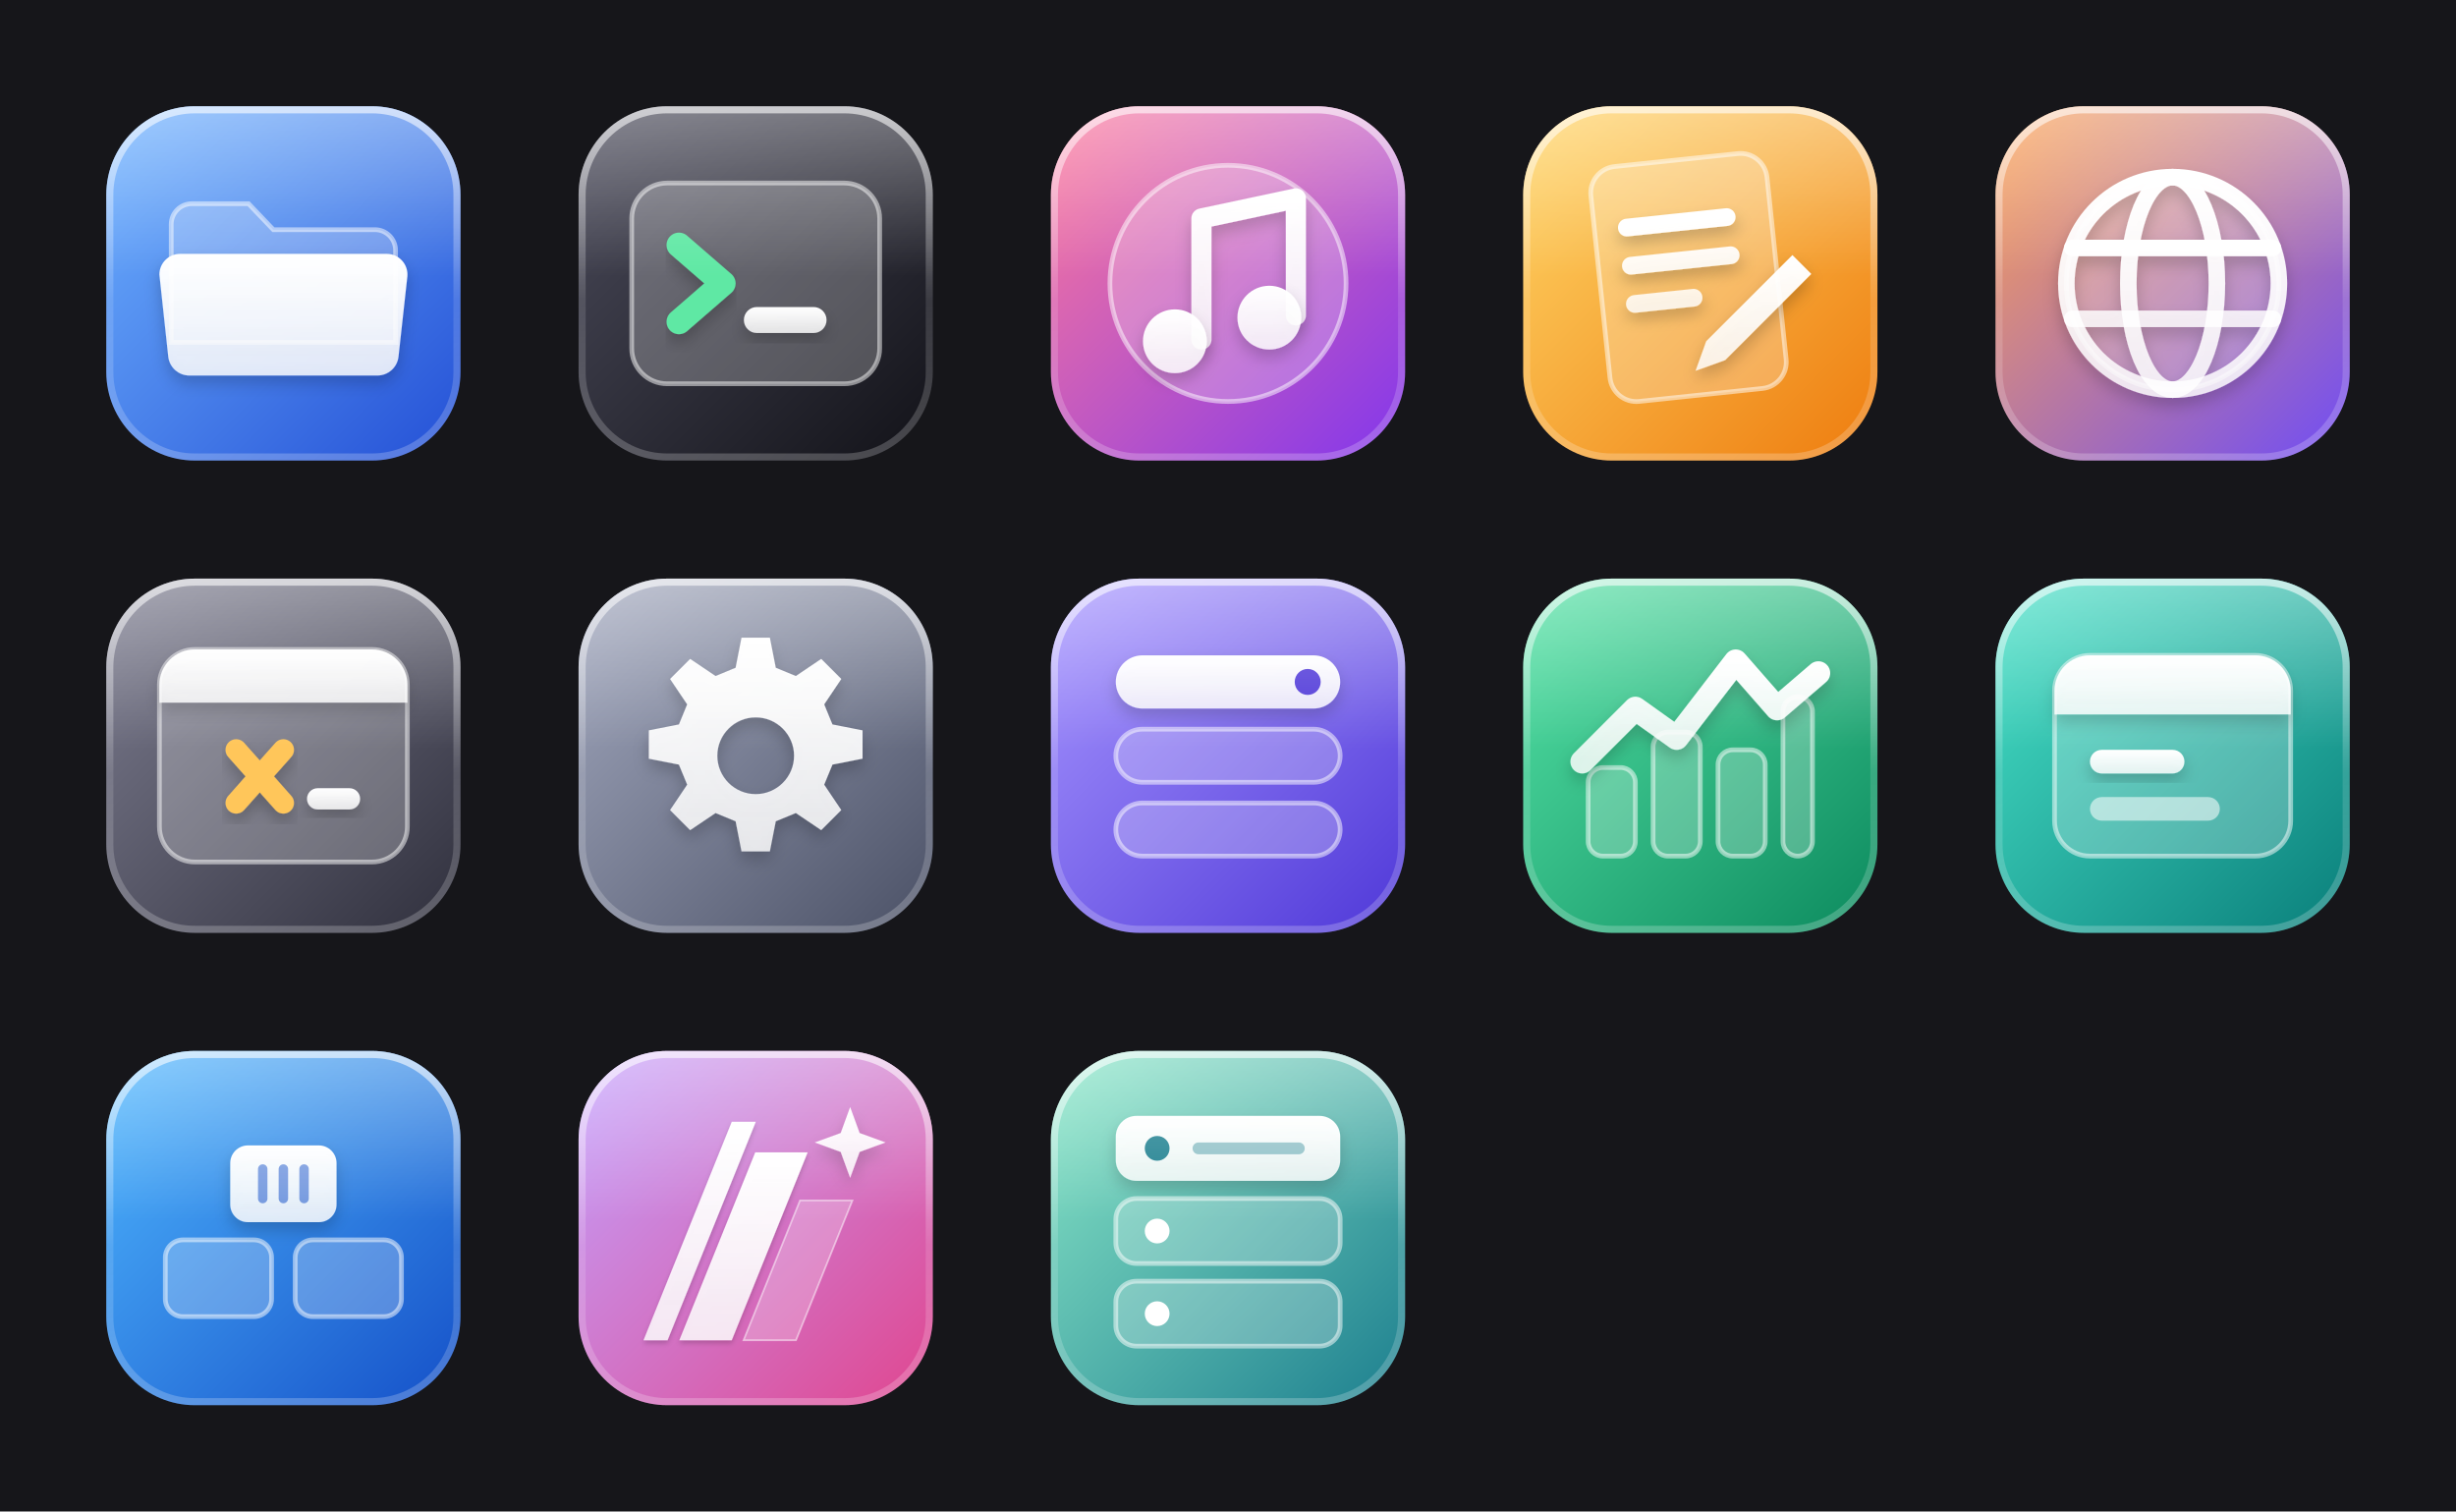
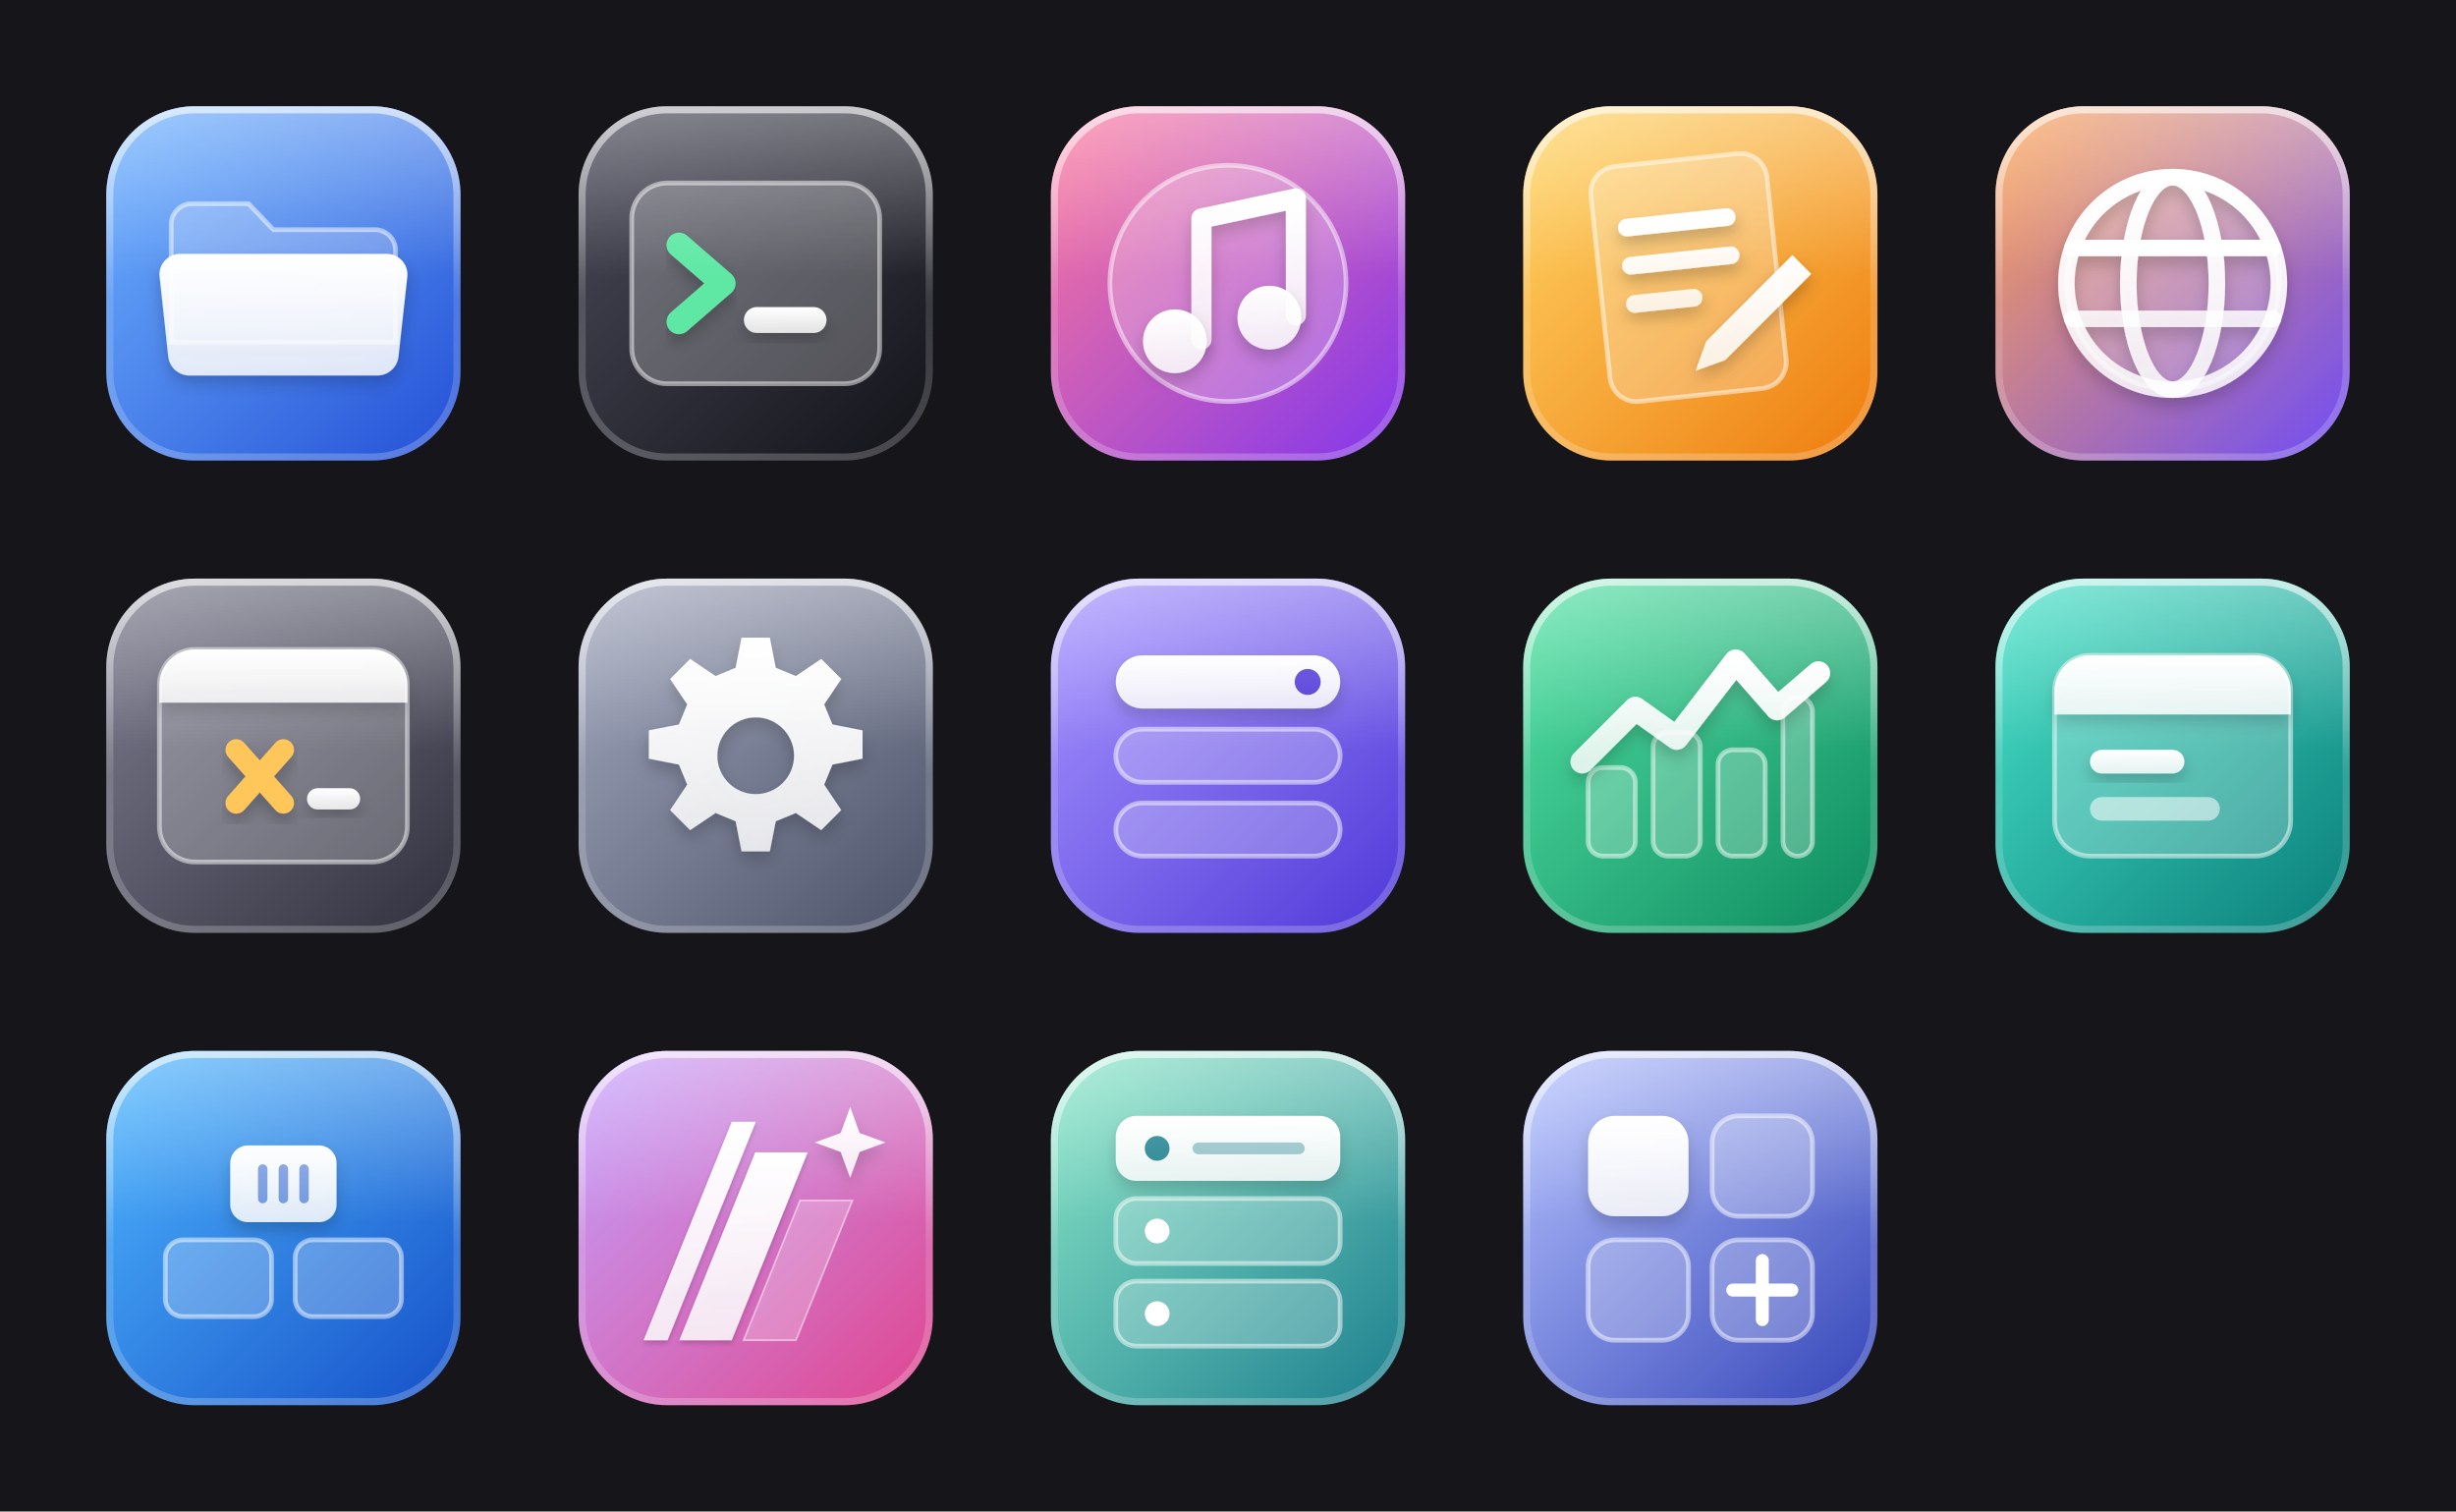
<svg xmlns="http://www.w3.org/2000/svg" width="416" height="256" viewBox="0 0 416 256">
  <rect width="416" height="256" fill="#16161a" />
  <defs>
    <linearGradient id="ag-front" x1="0" y1="0" x2="0" y2="1">
      <stop offset="0" stop-color="#fff" />
      <stop offset="1" stop-color="#fff" stop-opacity=".82" />
    </linearGradient>
    <filter id="ag-drop" x="-30%" y="-30%" width="160%" height="170%">
      <feDropShadow dx="0" dy="1.4" stdDeviation="1.3" flood-color="#000" flood-opacity=".22" />
    </filter>
    <linearGradient id="ag-sheen" x1="0" y1="0" x2="0" y2="1">
      <stop offset="0" stop-color="#fff" stop-opacity=".34" />
      <stop offset=".48" stop-color="#fff" stop-opacity="0" />
    </linearGradient>
    <linearGradient id="ag-rim" x1="0" y1="0" x2="0" y2="1">
      <stop offset="0" stop-color="#fff" stop-opacity=".6" />
      <stop offset=".55" stop-color="#fff" stop-opacity=".12" />
      <stop offset="1" stop-color="#fff" stop-opacity=".22" />
    </linearGradient>
    <clipPath id="ag-tile">
      <rect x="2" y="2" width="60" height="60" rx="15" />
    </clipPath>
    <linearGradient id="ag-files" x1="0" y1="0" x2="1" y2="1">
      <stop offset="0" stop-color="#6fb3ff" />
      <stop offset="1" stop-color="#2450d6" />
    </linearGradient>
    <linearGradient id="ag-terminal" x1="0" y1="0" x2="1" y2="1">
      <stop offset="0" stop-color="#4c4c5c" />
      <stop offset="1" stop-color="#121218" />
    </linearGradient>
    <linearGradient id="ag-music" x1="0" y1="0" x2="1" y2="1">
      <stop offset="0" stop-color="#ff7a98" />
      <stop offset="1" stop-color="#8236ec" />
    </linearGradient>
    <linearGradient id="ag-editor" x1="0" y1="0" x2="1" y2="1">
      <stop offset="0" stop-color="#ffd666" />
      <stop offset="1" stop-color="#ee7c0e" />
    </linearGradient>
    <linearGradient id="ag-web" x1="0" y1="0" x2="1" y2="1">
      <stop offset="0" stop-color="#ffa44f" />
      <stop offset="1" stop-color="#6f4cf6" />
    </linearGradient>
    <linearGradient id="ag-xterm" x1="0" y1="0" x2="1" y2="1">
      <stop offset="0" stop-color="#7d7d90" />
      <stop offset="1" stop-color="#30303d" />
    </linearGradient>
    <linearGradient id="ag-settings" x1="0" y1="0" x2="1" y2="1">
      <stop offset="0" stop-color="#a3a9bf" />
      <stop offset="1" stop-color="#4b5166" />
    </linearGradient>
    <linearGradient id="ag-tasks" x1="0" y1="0" x2="1" y2="1">
      <stop offset="0" stop-color="#a796ff" />
      <stop offset="1" stop-color="#4f38d8" />
    </linearGradient>
    <linearGradient id="ag-monitor" x1="0" y1="0" x2="1" y2="1">
      <stop offset="0" stop-color="#55e3a6" />
      <stop offset="1" stop-color="#0c8a5e" />
    </linearGradient>
    <linearGradient id="ag-window" x1="0" y1="0" x2="1" y2="1">
      <stop offset="0" stop-color="#48e2c8" />
      <stop offset="1" stop-color="#0a7f7b" />
    </linearGradient>
    <linearGradient id="ag-docker" x1="0" y1="0" x2="1" y2="1">
      <stop offset="0" stop-color="#4fb8ff" />
      <stop offset="1" stop-color="#1550c8" />
    </linearGradient>
    <linearGradient id="ag-welcome" x1="0" y1="0" x2="1" y2="1">
      <stop offset="0" stop-color="#c3a2ff" />
      <stop offset="1" stop-color="#e0468f" />
    </linearGradient>
    <linearGradient id="ag-services" x1="0" y1="0" x2="1" y2="1">
      <stop offset="0" stop-color="#8be8c8" />
      <stop offset="1" stop-color="#1d7f8f" />
+     </linearGradient>
+     <linearGradient id="ag-roles" x1="0" y1="0" x2="1" y2="1">
+       <stop offset="0" stop-color="#b6c3ff" />
+       <stop offset="1" stop-color="#3445b8" />
    </linearGradient>
  </defs>
  <symbol id="app-files" viewBox="0 0 64 64">
    <rect x="2" y="2" width="60" height="60" rx="15" fill="url(#ag-files)" />
    <path d="M13 22a3.5 3.5 0 0 1 3.5-3.5h9.6l4.2 4.4h17.2a3.5 3.5 0 0 1 3.5 3.5V42H13z" fill="#fff" fill-opacity=".24" stroke="#fff" stroke-opacity=".5" stroke-width=".8" />
    <path d="M11 30.5a3.5 3.5 0 0 1 3.5-3.5h35a3.5 3.5 0 0 1 3.5 3.8l-1.5 13.6a3.6 3.6 0 0 1-3.6 3.2H16.1a3.6 3.6 0 0 1-3.6-3.2z" fill="url(#ag-front)" filter="url(#ag-drop)" />
    <rect x="2" y="2" width="60" height="60" rx="15" fill="url(#ag-sheen)" />
    <rect x="2.6" y="2.6" width="58.8" height="58.8" rx="14.4" fill="none" stroke="url(#ag-rim)" stroke-width="1.2" />
  </symbol>
  <symbol id="app-terminal" viewBox="0 0 64 64">
    <rect x="2" y="2" width="60" height="60" rx="15" fill="url(#ag-terminal)" />
    <rect x="11" y="15" width="42" height="34" rx="6" fill="#fff" fill-opacity=".24" stroke="#fff" stroke-opacity=".5" stroke-width=".8" />
    <path d="M19 25.5l7.5 6.5-7.5 6.5" fill="none" stroke="#5ee8a4" stroke-width="4.2" stroke-linecap="round" stroke-linejoin="round" filter="url(#ag-drop)" />
    <rect x="30" y="36" width="14" height="4.4" rx="2.2" fill="url(#ag-front)" filter="url(#ag-drop)" />
    <rect x="2" y="2" width="60" height="60" rx="15" fill="url(#ag-sheen)" />
    <rect x="2.6" y="2.6" width="58.8" height="58.8" rx="14.4" fill="none" stroke="url(#ag-rim)" stroke-width="1.2" />
  </symbol>
  <symbol id="app-music" viewBox="0 0 64 64">
    <rect x="2" y="2" width="60" height="60" rx="15" fill="url(#ag-music)" />
    <circle cx="32" cy="32" r="20" fill="#fff" fill-opacity=".24" stroke="#fff" stroke-opacity=".5" stroke-width=".8" />
    <path d="M27.5 41.5V21l16-3.4v19.8" fill="none" stroke="url(#ag-front)" stroke-linecap="round" stroke-linejoin="round" filter="url(#ag-drop)" stroke-width="3.4" />
    <circle cx="23" cy="41.8" r="5.4" fill="url(#ag-front)" filter="url(#ag-drop)" />
    <circle cx="39" cy="37.8" r="5.4" fill="url(#ag-front)" filter="url(#ag-drop)" />
    <rect x="2" y="2" width="60" height="60" rx="15" fill="url(#ag-sheen)" />
    <rect x="2.6" y="2.6" width="58.8" height="58.8" rx="14.4" fill="none" stroke="url(#ag-rim)" stroke-width="1.2" />
  </symbol>
  <symbol id="app-editor" viewBox="0 0 64 64">
    <rect x="2" y="2" width="60" height="60" rx="15" fill="url(#ag-editor)" />
    <rect x="15" y="11" width="30" height="40" rx="4.5" fill="#fff" fill-opacity=".24" stroke="#fff" stroke-opacity=".5" stroke-width=".8" transform="rotate(-6 30 31)" />
    <path d="M20.5 21.5h17M20.5 28h17M20.5 34.5h10" fill="none" stroke="url(#ag-front)" stroke-linecap="round" stroke-linejoin="round" filter="url(#ag-drop)" stroke-width="3" transform="rotate(-6 30 31)" />
    <path d="M47.6 27.2l3.2 3.2-14.6 14.6-5 1.8 1.8-5z" fill="url(#ag-front)" filter="url(#ag-drop)" />
    <rect x="2" y="2" width="60" height="60" rx="15" fill="url(#ag-sheen)" />
    <rect x="2.6" y="2.6" width="58.8" height="58.8" rx="14.4" fill="none" stroke="url(#ag-rim)" stroke-width="1.2" />
  </symbol>
  <symbol id="app-web" viewBox="0 0 64 64">
    <rect x="2" y="2" width="60" height="60" rx="15" fill="url(#ag-web)" />
    <circle cx="32" cy="32" r="18" fill="#fff" fill-opacity=".24" stroke="#fff" stroke-opacity=".5" stroke-width=".8" />
    <g fill="none" stroke="url(#ag-front)" stroke-linecap="round" stroke-linejoin="round" filter="url(#ag-drop)" stroke-width="2.8">
      <ellipse cx="32" cy="32" rx="7.5" ry="18" />
      <path d="M15 26h34M15 38h34" />
      <circle cx="32" cy="32" r="18" />
    </g>
    <rect x="2" y="2" width="60" height="60" rx="15" fill="url(#ag-sheen)" />
    <rect x="2.6" y="2.6" width="58.8" height="58.8" rx="14.4" fill="none" stroke="url(#ag-rim)" stroke-width="1.2" />
  </symbol>
  <symbol id="app-xterm" viewBox="0 0 64 64">
    <rect x="2" y="2" width="60" height="60" rx="15" fill="url(#ag-xterm)" />
    <rect x="11" y="14" width="42" height="36" rx="6" fill="#fff" fill-opacity=".24" stroke="#fff" stroke-opacity=".5" stroke-width=".8" />
    <path d="M11 20a6 6 0 0 1 6-6h30a6 6 0 0 1 6 6v3H11z" fill="url(#ag-front)" filter="url(#ag-drop)" />
    <path d="M24 31l8 9M32 31l-8 9" stroke="#ffc65a" stroke-width="3.6" stroke-linecap="round" filter="url(#ag-drop)" />
    <rect x="36" y="37.5" width="9" height="3.6" rx="1.8" fill="url(#ag-front)" filter="url(#ag-drop)" />
    <rect x="2" y="2" width="60" height="60" rx="15" fill="url(#ag-sheen)" />
    <rect x="2.6" y="2.6" width="58.8" height="58.8" rx="14.4" fill="none" stroke="url(#ag-rim)" stroke-width="1.2" />
  </symbol>
  <symbol id="app-settings" viewBox="0 0 64 64">
    <rect x="2" y="2" width="60" height="60" rx="15" fill="url(#ag-settings)" />
    <path d="M29.6 12h4.8l1 5.1 3.4 1.4 4.3-2.9 3.4 3.4-2.9 4.3 1.4 3.4 5.1 1v4.8l-5.1 1-1.4 3.4 2.9 4.3-3.4 3.4-4.3-2.9-3.4 1.4-1 5.1h-4.8l-1-5.1-3.4-1.4-4.3 2.9-3.4-3.4 2.9-4.3-1.4-3.4-5.1-1v-4.8l5.1-1 1.4-3.4-2.9-4.3 3.4-3.4 4.3 2.9 3.4-1.4zM32 25.5a6.5 6.5 0 1 0 0 13 6.5 6.5 0 0 0 0-13z" fill-rule="evenodd" fill="url(#ag-front)" filter="url(#ag-drop)" />
    <rect x="2" y="2" width="60" height="60" rx="15" fill="url(#ag-sheen)" />
    <rect x="2.6" y="2.6" width="58.8" height="58.8" rx="14.4" fill="none" stroke="url(#ag-rim)" stroke-width="1.2" />
  </symbol>
  <symbol id="app-tasks" viewBox="0 0 64 64">
    <rect x="2" y="2" width="60" height="60" rx="15" fill="url(#ag-tasks)" />
    <rect x="13" y="15" width="38" height="9" rx="4.5" fill="url(#ag-front)" filter="url(#ag-drop)" />
    <rect x="13" y="27.5" width="38" height="9" rx="4.5" fill="#fff" fill-opacity=".24" stroke="#fff" stroke-opacity=".5" stroke-width=".8" />
    <rect x="13" y="40" width="38" height="9" rx="4.5" fill="#fff" fill-opacity=".24" stroke="#fff" stroke-opacity=".5" stroke-width=".8" />
    <circle cx="45.5" cy="19.5" r="2.2" fill="#4f38d8" />
    <rect x="2" y="2" width="60" height="60" rx="15" fill="url(#ag-sheen)" />
    <rect x="2.6" y="2.6" width="58.8" height="58.8" rx="14.4" fill="none" stroke="url(#ag-rim)" stroke-width="1.2" />
  </symbol>
  <symbol id="app-monitor" viewBox="0 0 64 64">
    <rect x="2" y="2" width="60" height="60" rx="15" fill="url(#ag-monitor)" />
    <rect x="13" y="34" width="8" height="15" rx="2.5" fill="#fff" fill-opacity=".24" stroke="#fff" stroke-opacity=".5" stroke-width=".8" />
    <rect x="24" y="28" width="8" height="21" rx="2.5" fill="#fff" fill-opacity=".24" stroke="#fff" stroke-opacity=".5" stroke-width=".8" />
    <rect x="35" y="31" width="8" height="18" rx="2.5" fill="#fff" fill-opacity=".24" stroke="#fff" stroke-opacity=".5" stroke-width=".8" />
    <rect x="46" y="22" width="5" height="27" rx="2.5" fill="#fff" fill-opacity=".24" stroke="#fff" stroke-opacity=".5" stroke-width=".8" />
    <path d="M12 33l9-9 7 5 10-13 7 8 7-6" fill="none" stroke="url(#ag-front)" stroke-linecap="round" stroke-linejoin="round" filter="url(#ag-drop)" stroke-width="4" />
    <rect x="2" y="2" width="60" height="60" rx="15" fill="url(#ag-sheen)" />
    <rect x="2.6" y="2.6" width="58.8" height="58.8" rx="14.4" fill="none" stroke="url(#ag-rim)" stroke-width="1.2" />
  </symbol>
  <symbol id="app-window" viewBox="0 0 64 64">
    <rect x="2" y="2" width="60" height="60" rx="15" fill="url(#ag-window)" />
    <rect x="12" y="15" width="40" height="34" rx="6" fill="#fff" fill-opacity=".24" stroke="#fff" stroke-opacity=".5" stroke-width=".8" />
    <path d="M12 21a6 6 0 0 1 6-6h28a6 6 0 0 1 6 6v4H12z" fill="url(#ag-front)" filter="url(#ag-drop)" />
    <rect x="18" y="31" width="16" height="4" rx="2" fill="url(#ag-front)" filter="url(#ag-drop)" />
    <rect x="18" y="39" width="22" height="4" rx="2" fill="#fff" fill-opacity=".55" />
    <rect x="2" y="2" width="60" height="60" rx="15" fill="url(#ag-sheen)" />
    <rect x="2.6" y="2.6" width="58.8" height="58.8" rx="14.4" fill="none" stroke="url(#ag-rim)" stroke-width="1.2" />
  </symbol>
  <symbol id="app-docker" viewBox="0 0 64 64">
    <rect x="2" y="2" width="60" height="60" rx="15" fill="url(#ag-docker)" />
    <rect x="12" y="34" width="18" height="13" rx="3" fill="#fff" fill-opacity=".24" stroke="#fff" stroke-opacity=".5" stroke-width=".8" />
    <rect x="34" y="34" width="18" height="13" rx="3" fill="#fff" fill-opacity=".24" stroke="#fff" stroke-opacity=".5" stroke-width=".8" />
    <rect x="23" y="18" width="18" height="13" rx="3" fill="url(#ag-front)" filter="url(#ag-drop)" />
    <path d="M28.5 22v5M32 22v5M35.5 22v5" stroke="#1550c8" stroke-opacity=".55" stroke-width="1.6" stroke-linecap="round" />
    <rect x="2" y="2" width="60" height="60" rx="15" fill="url(#ag-sheen)" />
    <rect x="2.6" y="2.6" width="58.8" height="58.8" rx="14.4" fill="none" stroke="url(#ag-rim)" stroke-width="1.2" />
  </symbol>
  <symbol id="app-welcome" viewBox="0 0 64 64">
    <rect x="2" y="2" width="60" height="60" rx="15" fill="url(#ag-welcome)" />
    <g transform="translate(13 14) scale(.37)">
      <path d="M71.64 36L95.64 36L69.79 100L45.79 100Z" fill="#fff" fill-opacity=".24" stroke="#fff" stroke-opacity=".5" stroke-width=".8" />
      <path d="M40.4 0L51.4 0L11 100L0 100Z" fill="url(#ag-front)" filter="url(#ag-drop)" />
      <path d="M51.14 14L75.14 14L40.39 100L16.39 100Z" fill="url(#ag-front)" filter="url(#ag-drop)" />
    </g>
    <path d="M48 11.5l1.6 4.4 4.4 1.6-4.4 1.6-1.6 4.4-1.6-4.4-4.4-1.6 4.4-1.6z" fill="url(#ag-front)" filter="url(#ag-drop)" />
    <rect x="2" y="2" width="60" height="60" rx="15" fill="url(#ag-sheen)" />
    <rect x="2.6" y="2.6" width="58.8" height="58.8" rx="14.4" fill="none" stroke="url(#ag-rim)" stroke-width="1.2" />
  </symbol>
  <symbol id="app-services" viewBox="0 0 64 64">
    <rect x="2" y="2" width="60" height="60" rx="15" fill="url(#ag-services)" />
    <rect x="13" y="13" width="38" height="11" rx="3.5" fill="url(#ag-front)" filter="url(#ag-drop)" />
    <rect x="13" y="27" width="38" height="11" rx="3.5" fill="#fff" fill-opacity=".24" stroke="#fff" stroke-opacity=".5" stroke-width=".8" />
    <rect x="13" y="41" width="38" height="11" rx="3.5" fill="#fff" fill-opacity=".24" stroke="#fff" stroke-opacity=".5" stroke-width=".8" />
    <circle cx="20" cy="18.5" r="2.1" fill="#1d7f8f" />
    <path d="M27 18.5h17" stroke="#1d7f8f" stroke-opacity=".45" stroke-width="2" stroke-linecap="round" />
    <circle cx="20" cy="32.5" r="2.1" fill="#fff" />
    <circle cx="20" cy="46.5" r="2.1" fill="#fff" />
+     <rect x="2" y="2" width="60" height="60" rx="15" fill="url(#ag-sheen)" />
+     <rect x="2.6" y="2.6" width="58.8" height="58.8" rx="14.4" fill="none" stroke="url(#ag-rim)" stroke-width="1.2" />
+   </symbol>
+   <symbol id="app-roles" viewBox="0 0 64 64">
+     <rect x="2" y="2" width="60" height="60" rx="15" fill="url(#ag-roles)" />
+     <rect x="13" y="13" width="17" height="17" rx="4.5" fill="url(#ag-front)" filter="url(#ag-drop)" />
+     <rect x="34" y="13" width="17" height="17" rx="4.5" fill="#fff" fill-opacity=".24" stroke="#fff" stroke-opacity=".5" stroke-width=".8" />
+     <rect x="13" y="34" width="17" height="17" rx="4.5" fill="#fff" fill-opacity=".24" stroke="#fff" stroke-opacity=".5" stroke-width=".8" />
+     <rect x="34" y="34" width="17" height="17" rx="4.5" fill="#fff" fill-opacity=".24" stroke="#fff" stroke-opacity=".5" stroke-width=".8" />
+     <path d="M42.5 37.5v10M37.5 42.5h10" stroke="#fff" stroke-width="2.2" stroke-linecap="round" />
    <rect x="2" y="2" width="60" height="60" rx="15" fill="url(#ag-sheen)" />
    <rect x="2.6" y="2.6" width="58.8" height="58.8" rx="14.4" fill="none" stroke="url(#ag-rim)" stroke-width="1.2" />
  </symbol>
  <use href="#app-files" x="16" y="16" width="64" height="64" />
  <use href="#app-terminal" x="96" y="16" width="64" height="64" />
  <use href="#app-music" x="176" y="16" width="64" height="64" />
  <use href="#app-editor" x="256" y="16" width="64" height="64" />
  <use href="#app-web" x="336" y="16" width="64" height="64" />
  <use href="#app-xterm" x="16" y="96" width="64" height="64" />
  <use href="#app-settings" x="96" y="96" width="64" height="64" />
  <use href="#app-tasks" x="176" y="96" width="64" height="64" />
  <use href="#app-monitor" x="256" y="96" width="64" height="64" />
  <use href="#app-window" x="336" y="96" width="64" height="64" />
  <use href="#app-docker" x="16" y="176" width="64" height="64" />
  <use href="#app-welcome" x="96" y="176" width="64" height="64" />
  <use href="#app-services" x="176" y="176" width="64" height="64" />
+   <use href="#app-roles" x="256" y="176" width="64" height="64" />
</svg>
